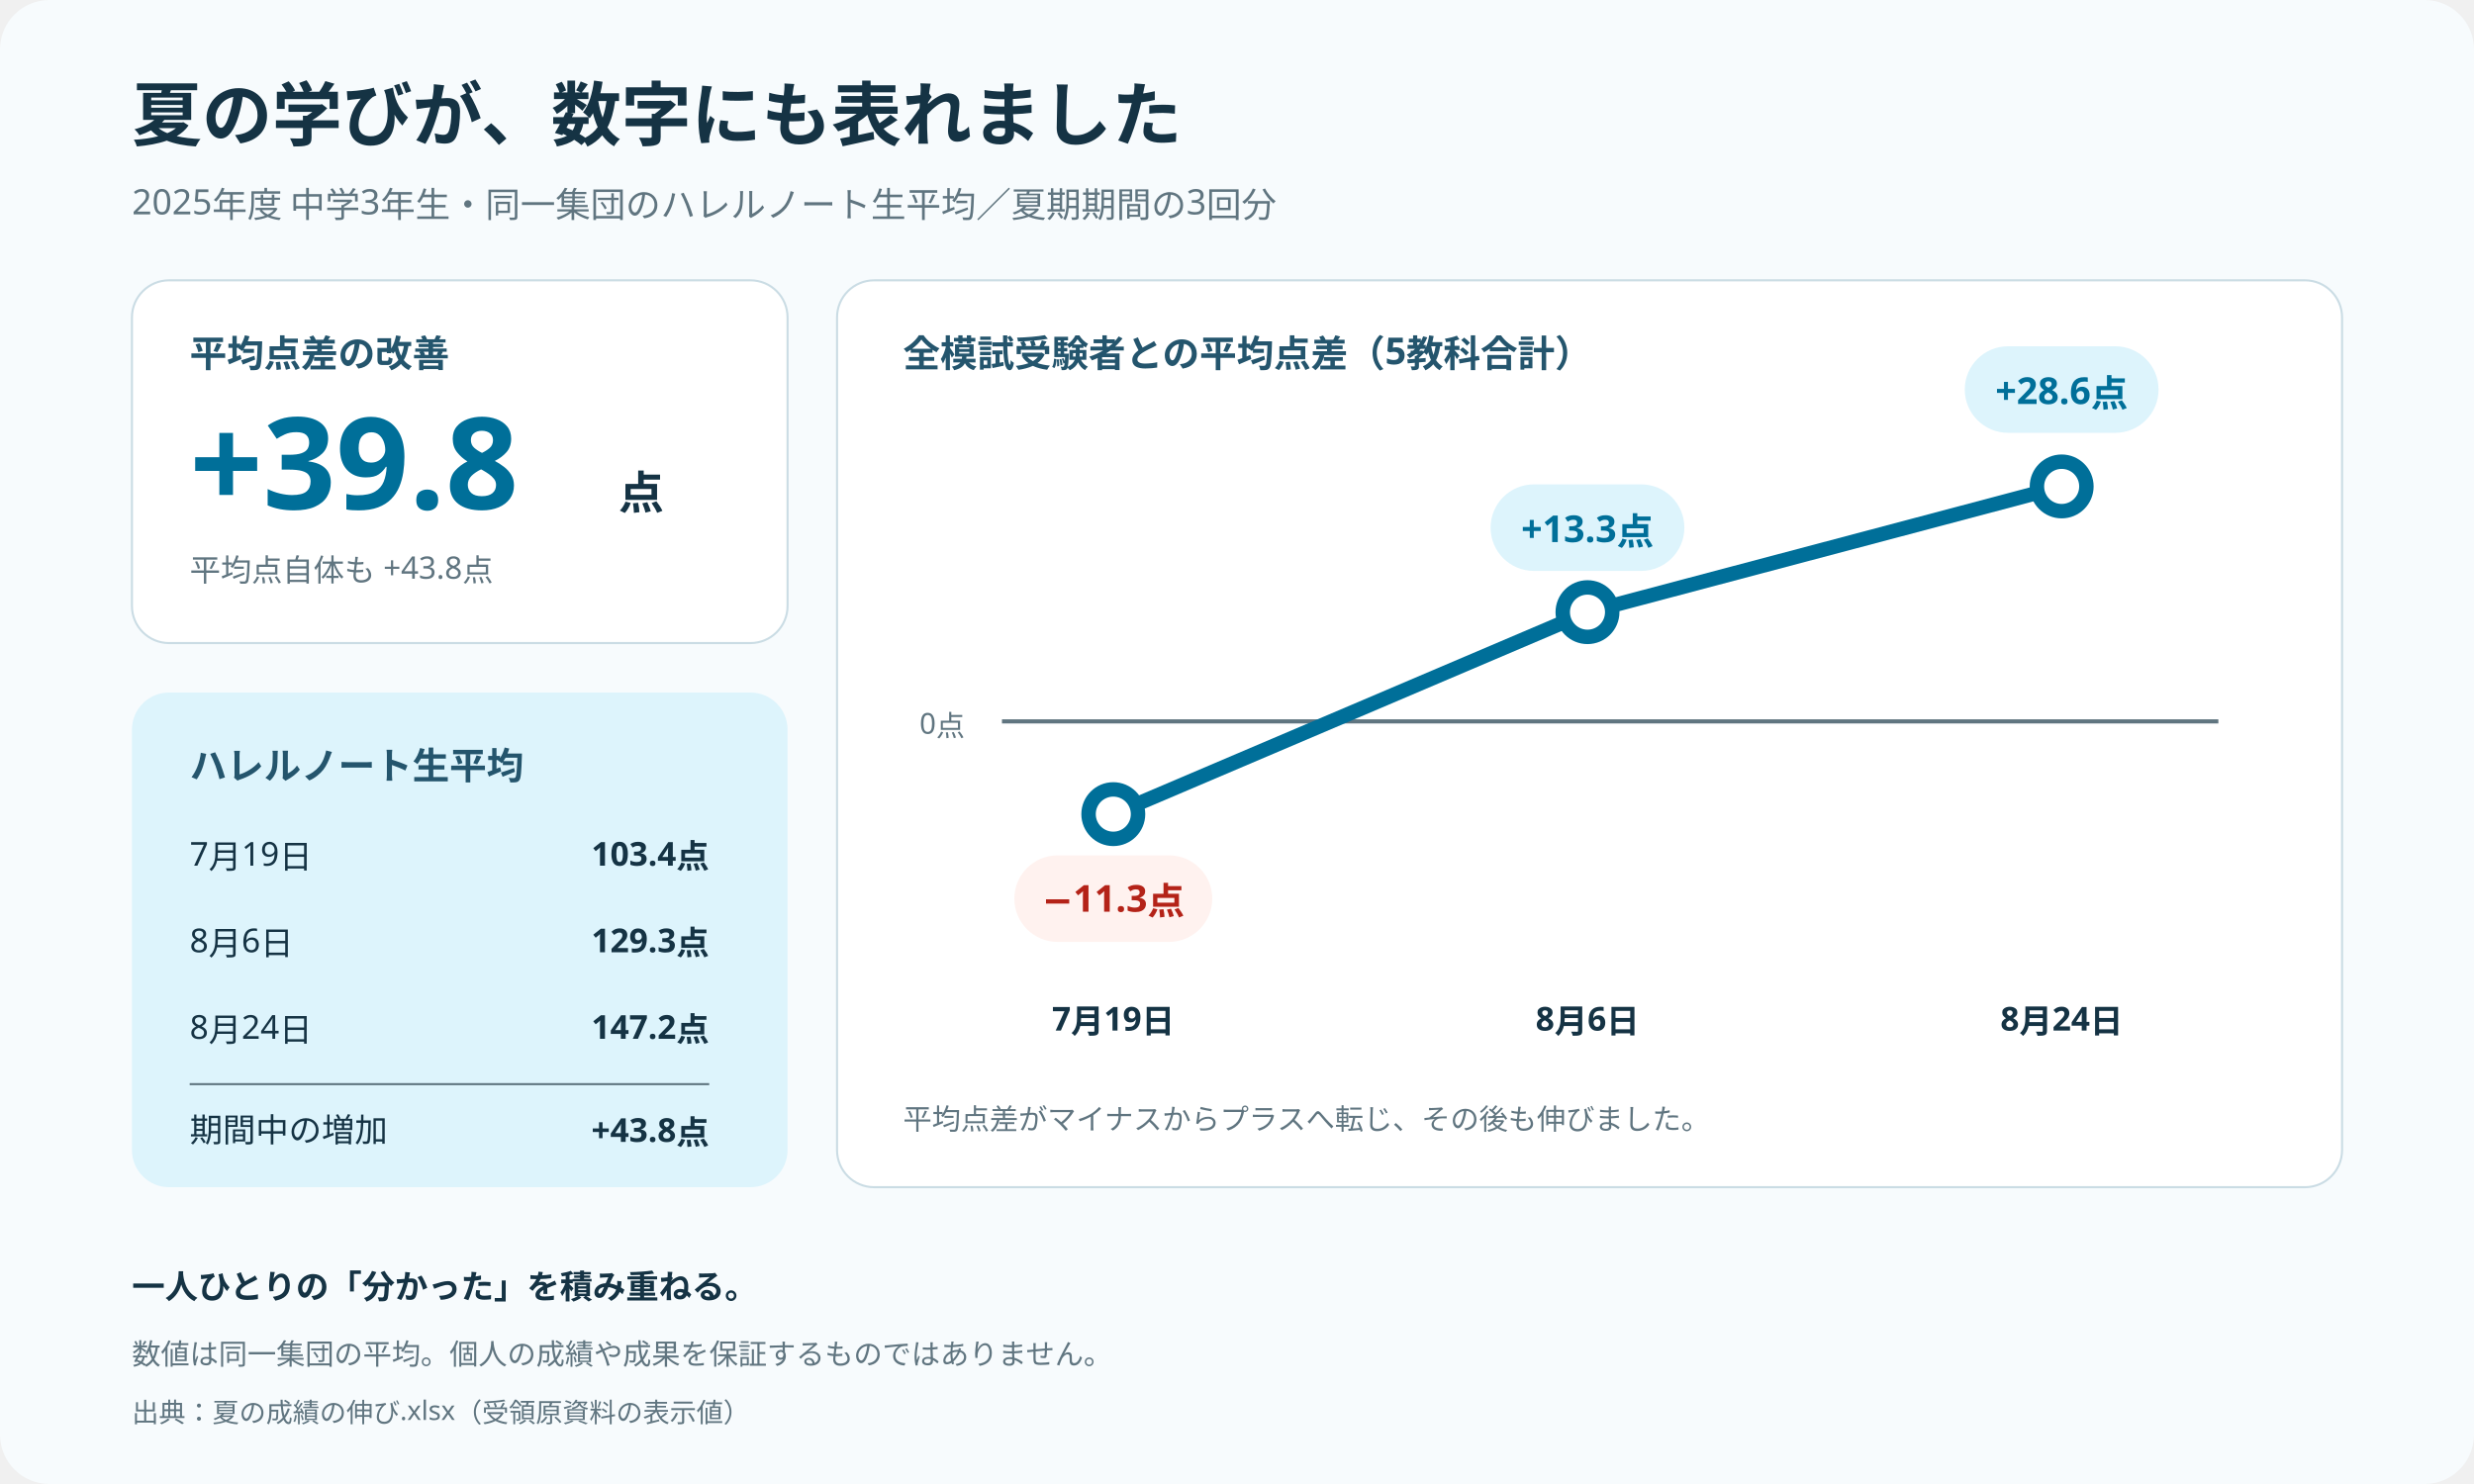
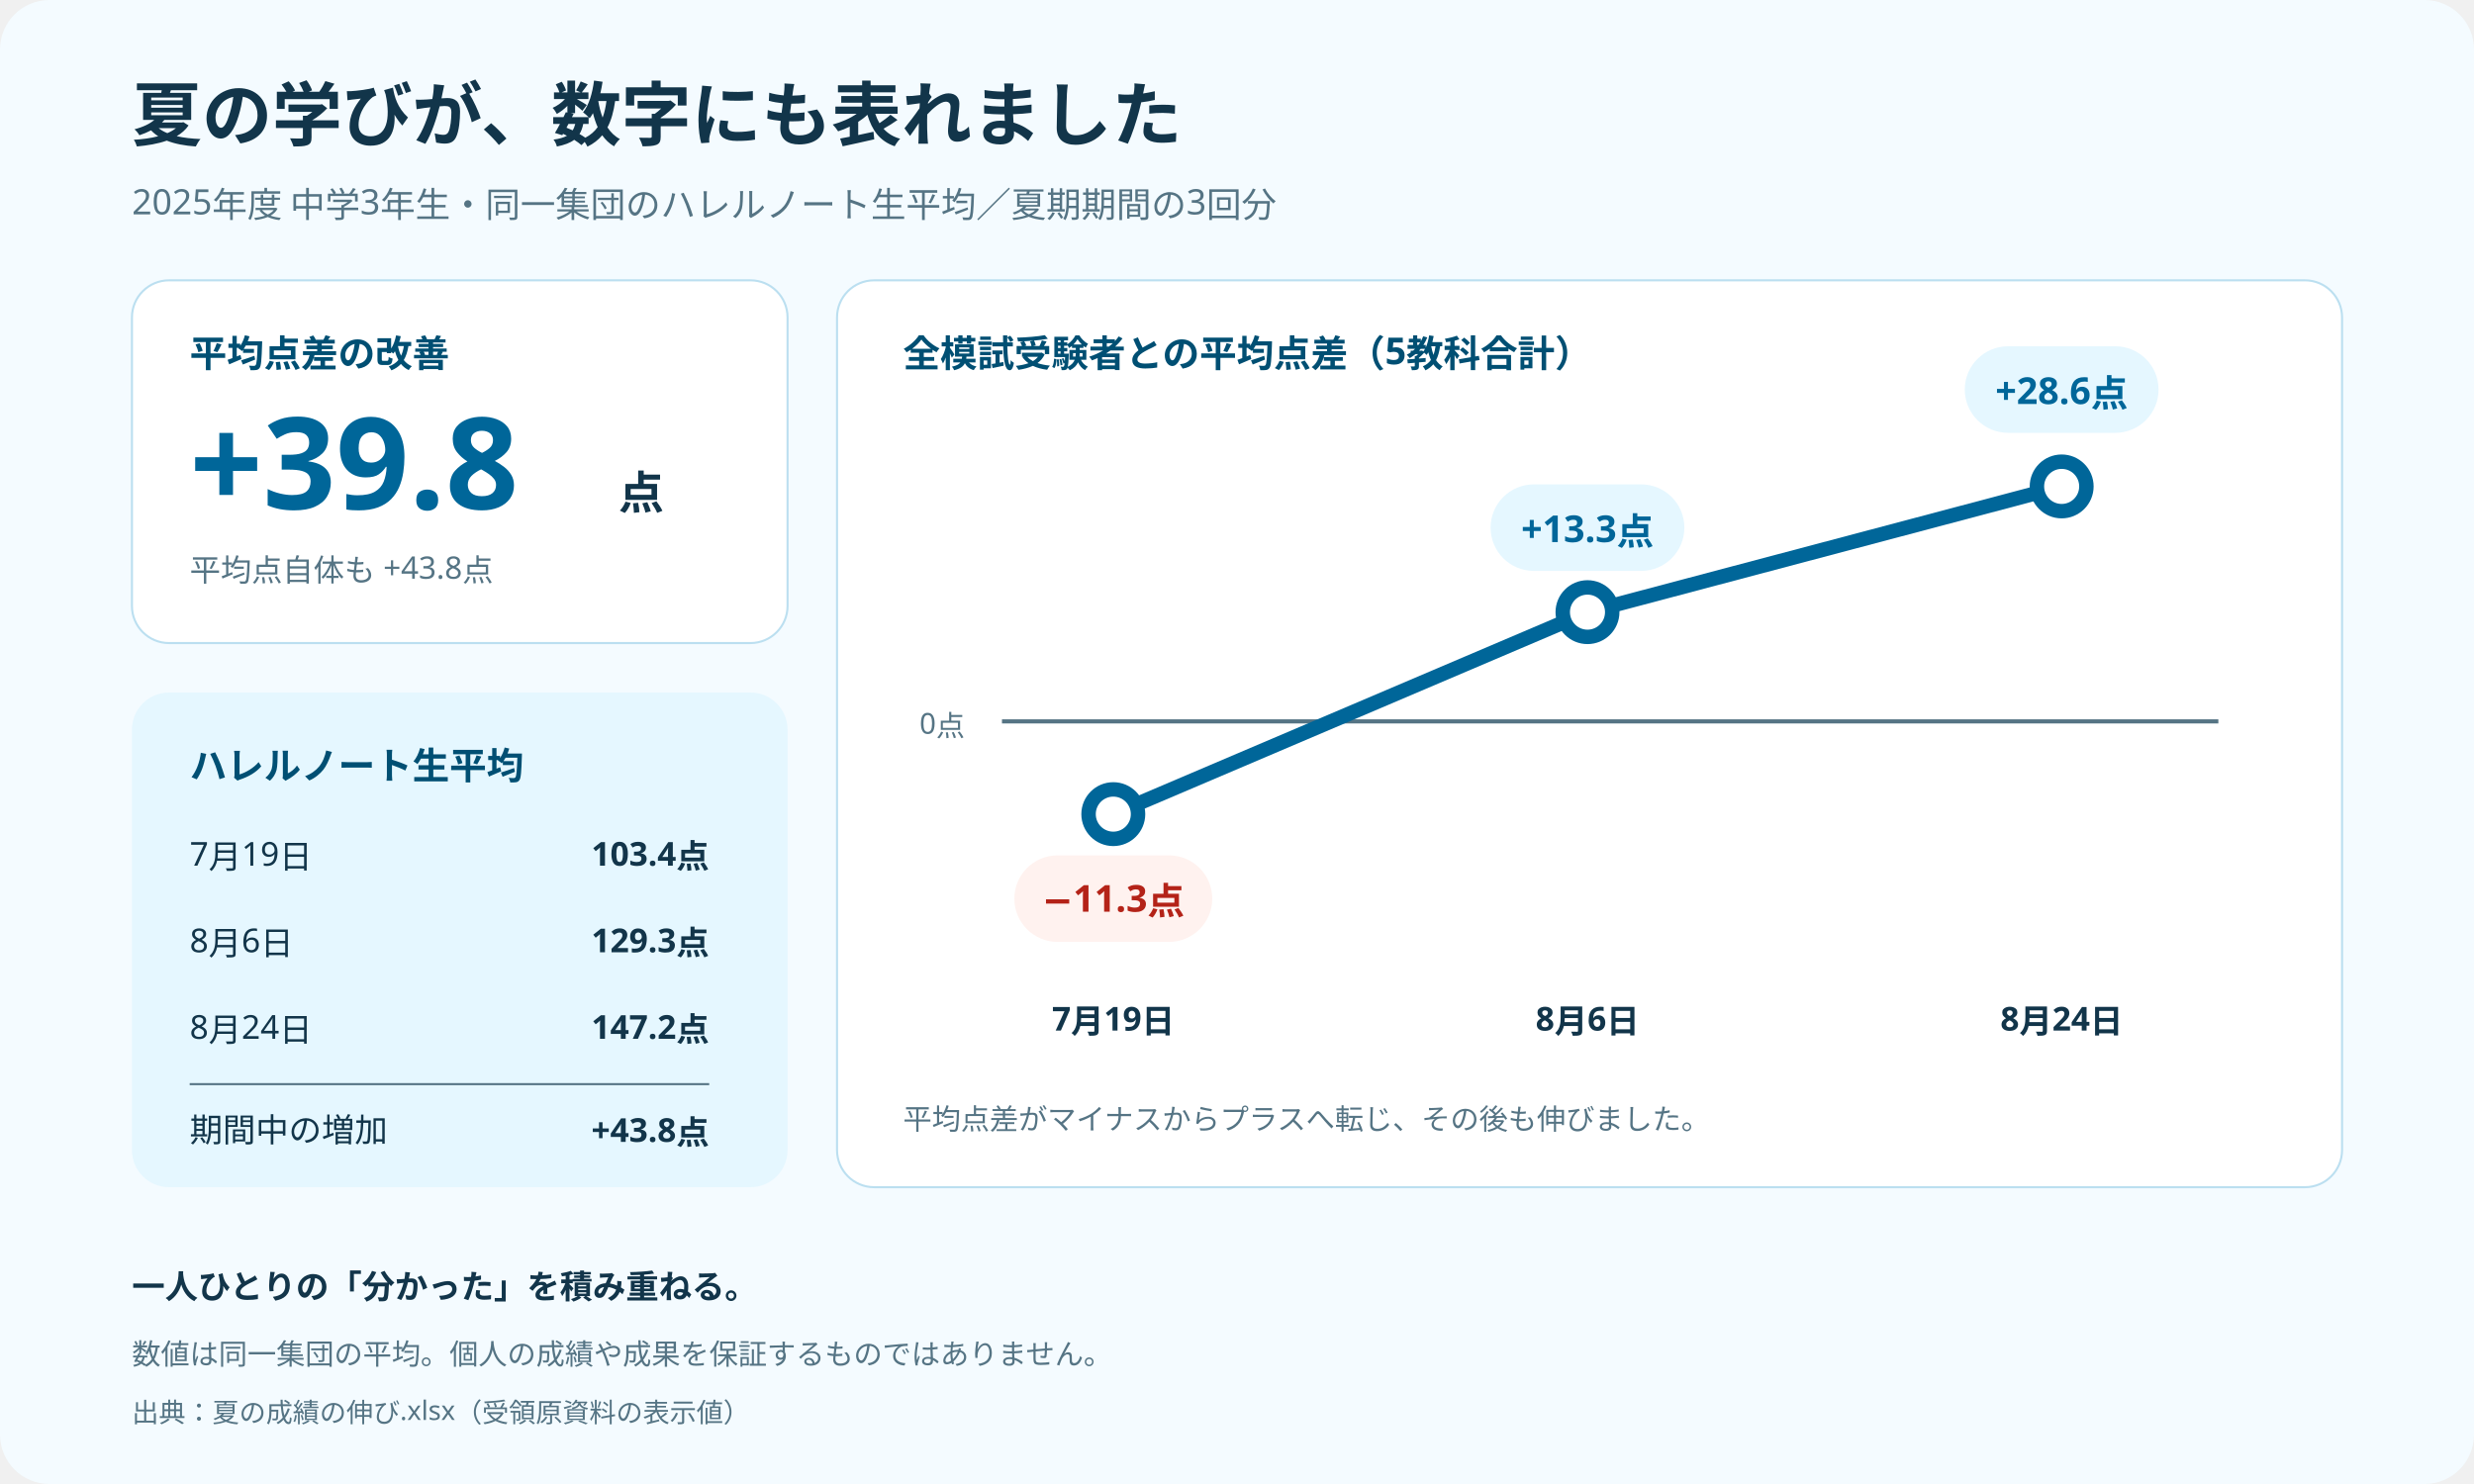
<svg xmlns="http://www.w3.org/2000/svg" width="1200" height="720" viewBox="0 0 1200 720" role="img" aria-labelledby="title desc">
-   <rect width="1200" height="720" rx="24" fill="#F7FBFD" />
-   <text x="64" y="68" fill="#153344" font-family="Noto Sans JP, system-ui, sans-serif" font-size="34" font-weight="700">夏の学びが、数字にも表れました</text>
-   <text x="64" y="104" fill="#607580" font-family="Noto Sans JP, system-ui, sans-serif" font-size="17">2025年度 中学3年生・同一集団のハレルノート生平均／夏期期間の3回分</text>
-   <rect x="64" y="136" width="318" height="176" rx="18" fill="#FFFFFF" stroke="#CADCE4" />
-   <text x="92" y="178" fill="#24556D" font-family="Noto Sans JP, system-ui, sans-serif" font-size="18" font-weight="700">平均点差の改善</text>
-   <text x="92" y="247" fill="#006F99" font-family="Noto Sans JP, system-ui, sans-serif" font-size="62" font-weight="700">+39.8</text>
-   <text x="300" y="247" fill="#153344" font-family="Noto Sans JP, system-ui, sans-serif" font-size="22" font-weight="700">点</text>
-   <text x="92" y="282" fill="#607580" font-family="Noto Sans JP, system-ui, sans-serif" font-size="15">平均点自体も +43.8点</text>
-   <rect x="406" y="136" width="730" height="440" rx="18" fill="#FFFFFF" stroke="#CADCE4" />
-   <text x="438" y="178" fill="#24556D" font-family="Noto Sans JP, system-ui, sans-serif" font-size="18" font-weight="700">全模試受験者との平均点差（5教科合計）</text>
-   <line x1="486" y1="350" x2="1076" y2="350" stroke="#607580" stroke-width="2" />
-   <text x="446" y="356" fill="#607580" font-family="Noto Sans JP, system-ui, sans-serif" font-size="14">0点</text>
-   <line x1="540" y1="395" x2="770" y2="297" stroke="#006F99" stroke-width="7" stroke-linecap="round" />
-   <line x1="770" y1="297" x2="1000" y2="236" stroke="#006F99" stroke-width="7" stroke-linecap="round" />
-   <circle cx="540" cy="395" r="12" fill="#FFFFFF" stroke="#006F99" stroke-width="7" />
-   <circle cx="770" cy="297" r="12" fill="#FFFFFF" stroke="#006F99" stroke-width="7" />
-   <circle cx="1000" cy="236" r="12" fill="#FFFFFF" stroke="#006F99" stroke-width="7" />
+   <rect width="1200" height="720" rx="24" fill="#F4FBFF" />
+   <text x="64" y="68" fill="#12354A" font-family="Noto Sans JP, system-ui, sans-serif" font-size="34" font-weight="700">夏の学びが、数字にも表れました</text>
+   <text x="64" y="104" fill="#557484" font-family="Noto Sans JP, system-ui, sans-serif" font-size="17">2025年度 中学3年生・同一集団のハレルノート生平均／夏期期間の3回分</text>
+   <rect x="64" y="136" width="318" height="176" rx="18" fill="#FFFFFF" stroke="#BBDFF0" />
+   <text x="92" y="178" fill="#004F73" font-family="Noto Sans JP, system-ui, sans-serif" font-size="18" font-weight="700">平均点差の改善</text>
+   <text x="92" y="247" fill="#006699" font-family="Noto Sans JP, system-ui, sans-serif" font-size="62" font-weight="700">+39.8</text>
+   <text x="300" y="247" fill="#12354A" font-family="Noto Sans JP, system-ui, sans-serif" font-size="22" font-weight="700">点</text>
+   <text x="92" y="282" fill="#557484" font-family="Noto Sans JP, system-ui, sans-serif" font-size="15">平均点自体も +43.8点</text>
+   <rect x="406" y="136" width="730" height="440" rx="18" fill="#FFFFFF" stroke="#BBDFF0" />
+   <text x="438" y="178" fill="#004F73" font-family="Noto Sans JP, system-ui, sans-serif" font-size="18" font-weight="700">全模試受験者との平均点差（5教科合計）</text>
+   <line x1="486" y1="350" x2="1076" y2="350" stroke="#557484" stroke-width="2" />
+   <text x="446" y="356" fill="#557484" font-family="Noto Sans JP, system-ui, sans-serif" font-size="14">0点</text>
+   <line x1="540" y1="395" x2="770" y2="297" stroke="#006699" stroke-width="7" stroke-linecap="round" />
+   <line x1="770" y1="297" x2="1000" y2="236" stroke="#006699" stroke-width="7" stroke-linecap="round" />
+   <circle cx="540" cy="395" r="12" fill="#FFFFFF" stroke="#006699" stroke-width="7" />
+   <circle cx="770" cy="297" r="12" fill="#FFFFFF" stroke="#006699" stroke-width="7" />
+   <circle cx="1000" cy="236" r="12" fill="#FFFFFF" stroke="#006699" stroke-width="7" />
  <rect x="492" y="415" width="96" height="42" rx="21" fill="#FFF2EF" />
  <text x="540" y="443" text-anchor="middle" fill="#B42318" font-family="Noto Sans JP, system-ui, sans-serif" font-size="18" font-weight="700">−11.3点</text>
-   <rect x="723" y="235" width="94" height="42" rx="21" fill="#DDF4FC" />
-   <text x="770" y="263" text-anchor="middle" fill="#006F99" font-family="Noto Sans JP, system-ui, sans-serif" font-size="18" font-weight="700">+13.3点</text>
-   <rect x="953" y="168" width="94" height="42" rx="21" fill="#DDF4FC" />
-   <text x="1000" y="196" text-anchor="middle" fill="#006F99" font-family="Noto Sans JP, system-ui, sans-serif" font-size="18" font-weight="700">+28.6点</text>
-   <text x="540" y="500" text-anchor="middle" fill="#153344" font-family="Noto Sans JP, system-ui, sans-serif" font-size="16" font-weight="700">7月19日</text>
-   <text x="770" y="500" text-anchor="middle" fill="#153344" font-family="Noto Sans JP, system-ui, sans-serif" font-size="16" font-weight="700">8月6日</text>
-   <text x="1000" y="500" text-anchor="middle" fill="#153344" font-family="Noto Sans JP, system-ui, sans-serif" font-size="16" font-weight="700">8月24日</text>
-   <text x="438" y="548" fill="#607580" font-family="Noto Sans JP, system-ui, sans-serif" font-size="14">平均点差がマイナスからプラスへ転じ、その後も伸びました。</text>
-   <rect x="64" y="336" width="318" height="240" rx="18" fill="#DDF4FC" />
-   <text x="92" y="378" fill="#24556D" font-family="Noto Sans JP, system-ui, sans-serif" font-size="18" font-weight="700">ハレルノート生平均</text>
-   <text x="92" y="420" fill="#153344" font-family="Noto Sans JP, system-ui, sans-serif" font-size="16">7月19日</text>
-   <text x="344" y="420" text-anchor="end" fill="#153344" font-family="Noto Sans JP, system-ui, sans-serif" font-size="16" font-weight="700">103.4点</text>
-   <text x="92" y="462" fill="#153344" font-family="Noto Sans JP, system-ui, sans-serif" font-size="16">8月6日</text>
-   <text x="344" y="462" text-anchor="end" fill="#153344" font-family="Noto Sans JP, system-ui, sans-serif" font-size="16" font-weight="700">129.3点</text>
-   <text x="92" y="504" fill="#153344" font-family="Noto Sans JP, system-ui, sans-serif" font-size="16">8月24日</text>
-   <text x="344" y="504" text-anchor="end" fill="#153344" font-family="Noto Sans JP, system-ui, sans-serif" font-size="16" font-weight="700">147.2点</text>
-   <line x1="92" y1="526" x2="344" y2="526" stroke="#607580" />
-   <text x="92" y="554" fill="#153344" font-family="Noto Sans JP, system-ui, sans-serif" font-size="16">期間中の増加</text>
-   <text x="344" y="554" text-anchor="end" fill="#153344" font-family="Noto Sans JP, system-ui, sans-serif" font-size="16" font-weight="700">+43.8点</text>
-   <text x="64" y="630" fill="#153344" font-family="Noto Sans JP, system-ui, sans-serif" font-size="16" font-weight="700">一人ひとりの「分かった」を積み重ねる。</text>
-   <text x="64" y="662" fill="#607580" font-family="Noto Sans JP, system-ui, sans-serif" font-size="14">数値は同一集団の平均。個人の成績や成果を保証するものではありません。</text>
-   <text x="64" y="690" fill="#607580" font-family="Noto Sans JP, system-ui, sans-serif" font-size="13">出典：夏の成績の伸び.xlsx（受領原資料の表示値）</text>
+   <rect x="723" y="235" width="94" height="42" rx="21" fill="#E5F7FF" />
+   <text x="770" y="263" text-anchor="middle" fill="#006699" font-family="Noto Sans JP, system-ui, sans-serif" font-size="18" font-weight="700">+13.3点</text>
+   <rect x="953" y="168" width="94" height="42" rx="21" fill="#E5F7FF" />
+   <text x="1000" y="196" text-anchor="middle" fill="#006699" font-family="Noto Sans JP, system-ui, sans-serif" font-size="18" font-weight="700">+28.6点</text>
+   <text x="540" y="500" text-anchor="middle" fill="#12354A" font-family="Noto Sans JP, system-ui, sans-serif" font-size="16" font-weight="700">7月19日</text>
+   <text x="770" y="500" text-anchor="middle" fill="#12354A" font-family="Noto Sans JP, system-ui, sans-serif" font-size="16" font-weight="700">8月6日</text>
+   <text x="1000" y="500" text-anchor="middle" fill="#12354A" font-family="Noto Sans JP, system-ui, sans-serif" font-size="16" font-weight="700">8月24日</text>
+   <text x="438" y="548" fill="#557484" font-family="Noto Sans JP, system-ui, sans-serif" font-size="14">平均点差がマイナスからプラスへ転じ、その後も伸びました。</text>
+   <rect x="64" y="336" width="318" height="240" rx="18" fill="#E5F7FF" />
+   <text x="92" y="378" fill="#004F73" font-family="Noto Sans JP, system-ui, sans-serif" font-size="18" font-weight="700">ハレルノート生平均</text>
+   <text x="92" y="420" fill="#12354A" font-family="Noto Sans JP, system-ui, sans-serif" font-size="16">7月19日</text>
+   <text x="344" y="420" text-anchor="end" fill="#12354A" font-family="Noto Sans JP, system-ui, sans-serif" font-size="16" font-weight="700">103.4点</text>
+   <text x="92" y="462" fill="#12354A" font-family="Noto Sans JP, system-ui, sans-serif" font-size="16">8月6日</text>
+   <text x="344" y="462" text-anchor="end" fill="#12354A" font-family="Noto Sans JP, system-ui, sans-serif" font-size="16" font-weight="700">129.3点</text>
+   <text x="92" y="504" fill="#12354A" font-family="Noto Sans JP, system-ui, sans-serif" font-size="16">8月24日</text>
+   <text x="344" y="504" text-anchor="end" fill="#12354A" font-family="Noto Sans JP, system-ui, sans-serif" font-size="16" font-weight="700">147.2点</text>
+   <line x1="92" y1="526" x2="344" y2="526" stroke="#557484" />
+   <text x="92" y="554" fill="#12354A" font-family="Noto Sans JP, system-ui, sans-serif" font-size="16">期間中の増加</text>
+   <text x="344" y="554" text-anchor="end" fill="#12354A" font-family="Noto Sans JP, system-ui, sans-serif" font-size="16" font-weight="700">+43.8点</text>
+   <text x="64" y="630" fill="#12354A" font-family="Noto Sans JP, system-ui, sans-serif" font-size="16" font-weight="700">一人ひとりの「分かった」を積み重ねる。</text>
+   <text x="64" y="662" fill="#557484" font-family="Noto Sans JP, system-ui, sans-serif" font-size="14">数値は同一集団の平均。個人の成績や成果を保証するものではありません。</text>
+   <text x="64" y="690" fill="#557484" font-family="Noto Sans JP, system-ui, sans-serif" font-size="13">出典：夏の成績の伸び.xlsx（受領原資料の表示値）</text>
</svg>
